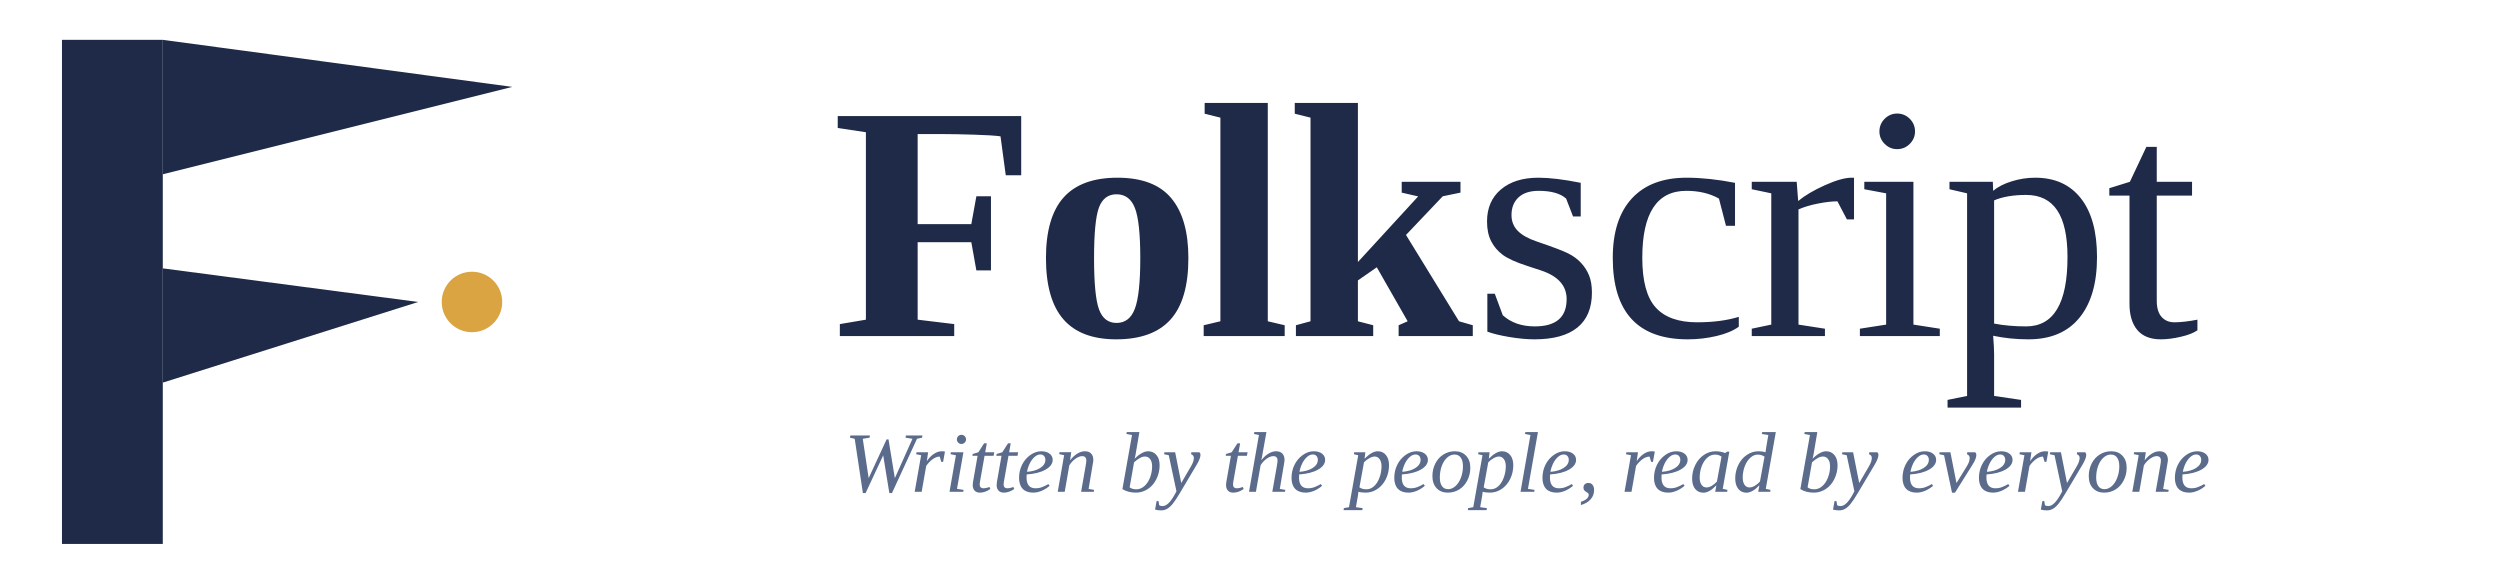
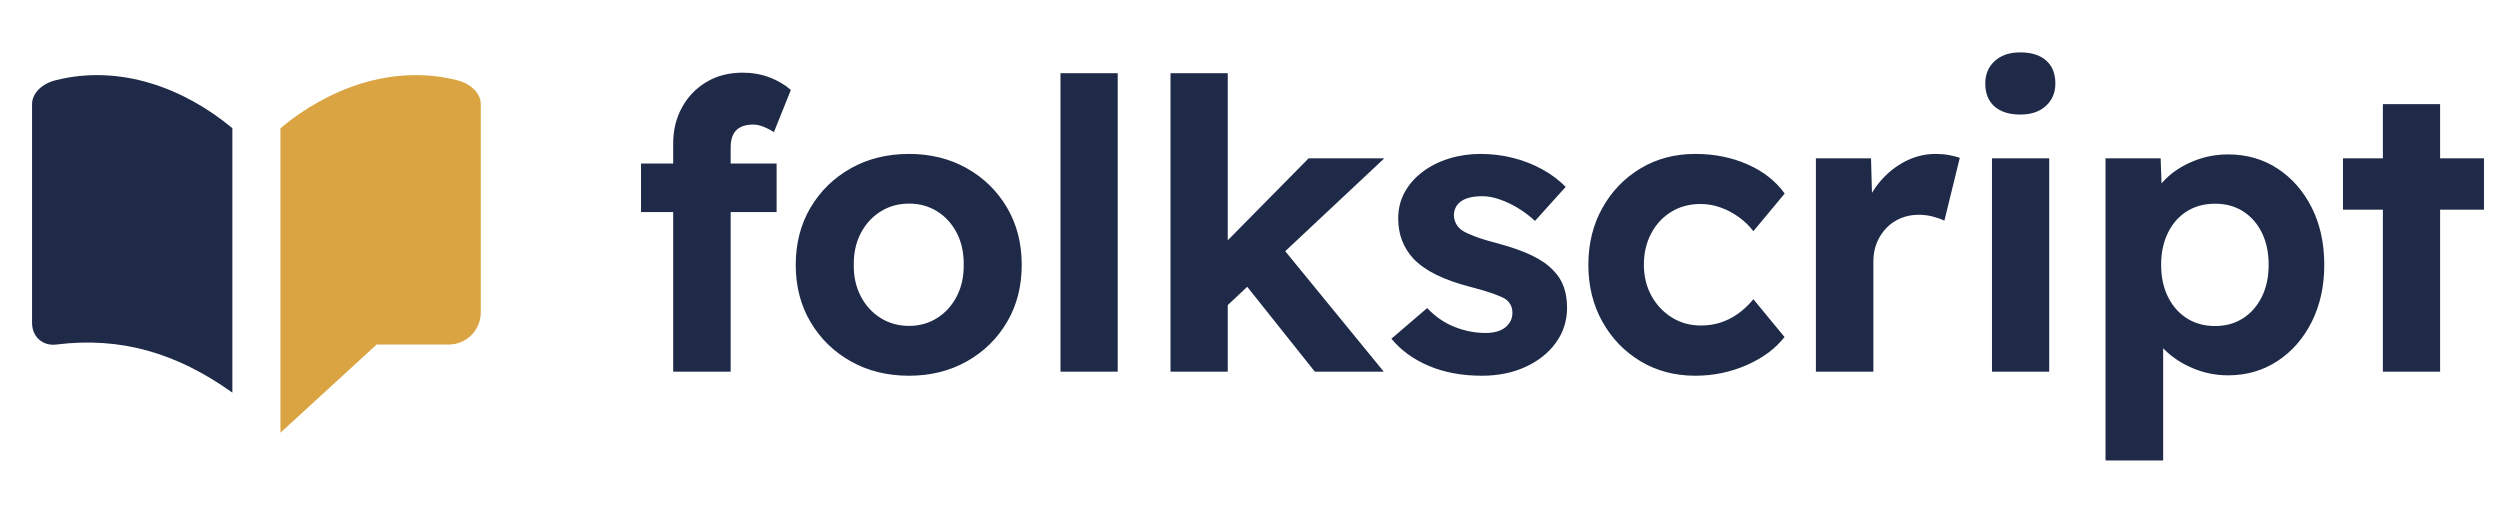
- <svg xmlns="http://www.w3.org/2000/svg" viewBox="45 46 610 141" width="610" height="141">
-   <g transform="translate(6,18) scale(0.82)">
-     <rect x="66" y="46" width="30" height="150" fill="#1E2A47" />
-     <polygon points="96,46 200,60 96,86" fill="#1E2A47" />
-     <polygon points="96,114 172,124 96,148" fill="#1E2A47" />
-     <circle cx="188" cy="124" r="9" fill="#D9A441" />
+ <svg xmlns="http://www.w3.org/2000/svg" width="312" height="64" viewBox="0 0 312 64" role="img" aria-label="Folkscript">
+   <path fill="#1E2A47" d="M7 10C15 8 23 11 29 16V49C22 44 15 42 7 43C5.3 43.2 4 42 4 40.3V13C4 11.6 5.3 10.4 7 10Z" />
+   <path fill="#D9A441" d="M35 16C41 11 49 8 57 10C58.7 10.4 60 11.6 60 13V39C60 41.2 58.2 43 56 43H47L35 54Z" />
+   <g fill="#1E2A47">
+     <g transform="translate(0 6.538)">
+       <path transform="translate(78.3612 39.8496) scale(0.05034 -0.05034)" d="M112.277 0.0V565.721Q112.277 615.388 134.027 655.055Q155.777 694.722 194.472 718.028Q233.166 741.333 284.611 741.333Q320.111 741.333 350.834 729.722Q381.556 718.111 404.001 698.5L362 593.832Q349 602.332 335.64 607.498Q322.279 612.665 311.001 612.665Q291.946 612.665 279.39 606.359Q266.835 600.053 260.807 587.331Q254.779 574.609 254.779 556.387V0.0H183.722Q161 0.0 143.138 0.0Q125.277 0.0 112.277 0.0ZM32.555 395.72V516.0H368.667V395.72ZM696.945 -10.0Q616.056 -10.0 552.639 25.694Q489.222 61.389 452.667 123.278Q416.111 185.167 416.111 264.945Q416.111 344.722 452.667 406.611Q489.222 468.5 552.639 504.195Q616.056 539.889 696.945 539.889Q777.223 539.889 840.446 504.195Q903.668 468.5 940.029 406.611Q976.39 344.722 976.39 264.945Q976.39 185.167 940.029 123.278Q903.668 61.389 840.446 25.694Q777.223 -10.0 696.945 -10.0ZM696.945 113.558Q736.167 113.558 767.139 133.363Q798.11 153.168 815.61 187.446Q833.11 221.723 832.499 264.945Q833.11 309.166 815.61 343.444Q798.11 377.721 767.139 397.221Q736.167 416.72 696.945 416.72Q657.334 416.72 626.057 396.915Q594.78 377.11 577.086 342.833Q559.391 308.555 560.002 264.945Q559.391 221.723 577.086 187.446Q594.78 153.168 626.057 133.363Q657.334 113.558 696.945 113.558ZM1072.444 0.0V740.0H1214.336V0.0ZM1480.058 158.555 1438.111 276.0 1687.556 528.889H1875.17ZM1345.222 0.0V740.0H1487.114V0.0ZM1703.111 0.0 1512.89 238.778 1612.725 319.39 1874.003 0.0ZM2117.333 -10.0Q2043.166 -10.0 1985.694 14.361Q1928.221 38.722 1892.832 81.778L1981.5 157.723Q2012.278 125.446 2050.112 110.724Q2087.945 96.001 2126.333 96.001Q2141.222 96.001 2153.611 99.335Q2166 102.668 2174.777 109.529Q2183.555 116.39 2188.193 125.584Q2192.832 134.778 2192.832 146.278Q2192.832 168.0 2174.999 180.5Q2165.388 186.333 2144.277 193.861Q2123.166 201.388 2089.555 210Q2038.944 223.055 2003.694 240.499Q1968.444 257.944 1947.278 280.388Q1928.777 300.555 1919.249 325.194Q1909.721 349.833 1909.721 379.944Q1909.721 416.055 1925.972 445.306Q1942.222 474.556 1970.639 495.833Q1999.055 517.111 2036.083 528.5Q2073.111 539.889 2113.667 539.889Q2155.334 539.889 2194.167 530.084Q2233.001 520.278 2266.529 501.861Q2300.057 483.445 2324.946 458.223L2248.834 373.777Q2230.612 390.832 2208.112 404.749Q2185.612 418.666 2162.028 426.86Q2138.445 435.054 2118.667 435.054Q2101.556 435.054 2088.251 432.027Q2074.946 428.999 2065.974 422.749Q2057.001 416.499 2052.363 407.416Q2047.724 398.333 2047.724 386.833Q2048.335 375.778 2053.641 366.028Q2058.946 356.278 2069.335 349.445Q2079.557 343 2101.363 334.778Q2123.168 326.556 2160.28 317Q2208.335 304 2241.613 287.917Q2274.891 271.834 2294.668 250.667Q2312.335 232.834 2320.335 209.778Q2328.335 186.723 2328.335 158.834Q2328.335 109.945 2300.501 71.723Q2272.668 33.5 2225.001 11.75Q2177.334 -10.0 2117.333 -10.0ZM2646.223 -10.0Q2570.111 -10.0 2510.278 26.0Q2450.444 62.0 2415.778 124.194Q2381.111 186.389 2381.111 264.945Q2381.111 343.5 2415.778 405.695Q2450.444 467.889 2510.278 503.889Q2570.111 539.889 2646.223 539.889Q2717 539.889 2775.862 513.917Q2834.723 487.945 2867.834 441.667L2790.222 348.333Q2776.166 367.054 2755.055 382.554Q2733.945 398.054 2709.445 406.915Q2684.945 415.776 2659.334 415.776Q2618.334 415.776 2586.668 396.359Q2555.002 376.943 2536.891 342.749Q2518.78 308.555 2518.78 265.333Q2518.78 222.501 2537.308 188.612Q2555.835 154.724 2587.807 134.613Q2619.779 114.502 2659.945 114.502Q2686.167 114.502 2709.139 121.947Q2732.111 129.391 2752.611 144.085Q2773.111 158.779 2790.222 179.723L2867.445 86Q2833.501 42.555 2773.417 16.278Q2713.334 -10.0 2646.223 -10.0ZM2945.222 0.0V528.889H3081.891L3086.558 358.833L3062.946 394.166Q3074.724 435.278 3101.807 468.417Q3128.891 501.556 3165.335 520.722Q3201.78 539.889 3241.891 539.889Q3259.28 539.889 3274.974 537.084Q3290.669 534.278 3302.002 530.278L3263.724 374.331Q3252.502 380.108 3235.279 384.581Q3218.057 389.053 3199.779 389.053Q3176.279 389.053 3155.668 380.498Q3135.057 371.942 3120.058 356.359Q3105.058 340.776 3096.391 319.971Q3087.725 299.165 3087.725 273.666V0.0ZM3381.777 0.0V528.889H3523.669V0.0ZM3452.001 637.5Q3410.834 637.5 3387.972 657.611Q3365.111 677.722 3365.111 714.556Q3365.111 748.612 3388.472 770.112Q3411.834 791.613 3452.001 791.613Q3493.168 791.613 3516.03 771.501Q3538.891 751.39 3538.891 714.556Q3538.891 680.5 3515.53 659.0Q3492.168 637.5 3452.001 637.5ZM3663.222 -220.0V528.889H3799.891L3804.169 409.667L3778.446 418.667Q3784.835 450.612 3812.446 477.917Q3840.057 505.223 3880.946 521.945Q3921.835 538.667 3967.169 538.667Q4036.224 538.667 4089.863 503.473Q4143.502 468.278 4174.529 406.695Q4205.557 345.111 4205.557 264.945Q4205.557 185.778 4174.641 123.889Q4143.724 62.0 4089.696 26.5Q4035.668 -9.0 3967.057 -9.0Q3921.446 -9.0 3879.807 8.528Q3838.169 26.055 3809.335 54.861Q3780.502 83.667 3772.724 117.0L3806.114 131.0V-220.0ZM3934.89 113.224Q3974.278 113.224 4004.055 132.335Q4033.833 151.446 4050.749 185.612Q4067.666 219.778 4067.666 264.945Q4067.666 310.111 4051.055 344.166Q4034.444 378.221 4004.667 397.332Q3974.889 416.443 3934.89 416.443Q3894.89 416.443 3864.918 397.638Q3834.947 378.832 3818.03 344.472Q3801.114 310.111 3801.114 264.945Q3801.114 219.778 3818.03 185.612Q3834.947 151.446 3864.918 132.335Q3894.89 113.224 3934.89 113.224ZM4350.832 0.0V663.278H4492.724V0.0ZM4251.944 401.665V528.889H4601.501V401.665Z" />
+     </g>
  </g>
-   <text x="248" y="128" font-family="Georgia, 'Iowan Old Style', 'Times New Roman', serif" font-size="82" font-weight="700" letter-spacing="-1" fill="#1E2A47">Folk<tspan font-weight="400">script</tspan>
-   </text>
-   <text x="251" y="166" font-family="Georgia, 'Times New Roman', serif" font-style="italic" font-size="21" fill="#5B6B8C">Written by the people, read by everyone</text>
</svg>
